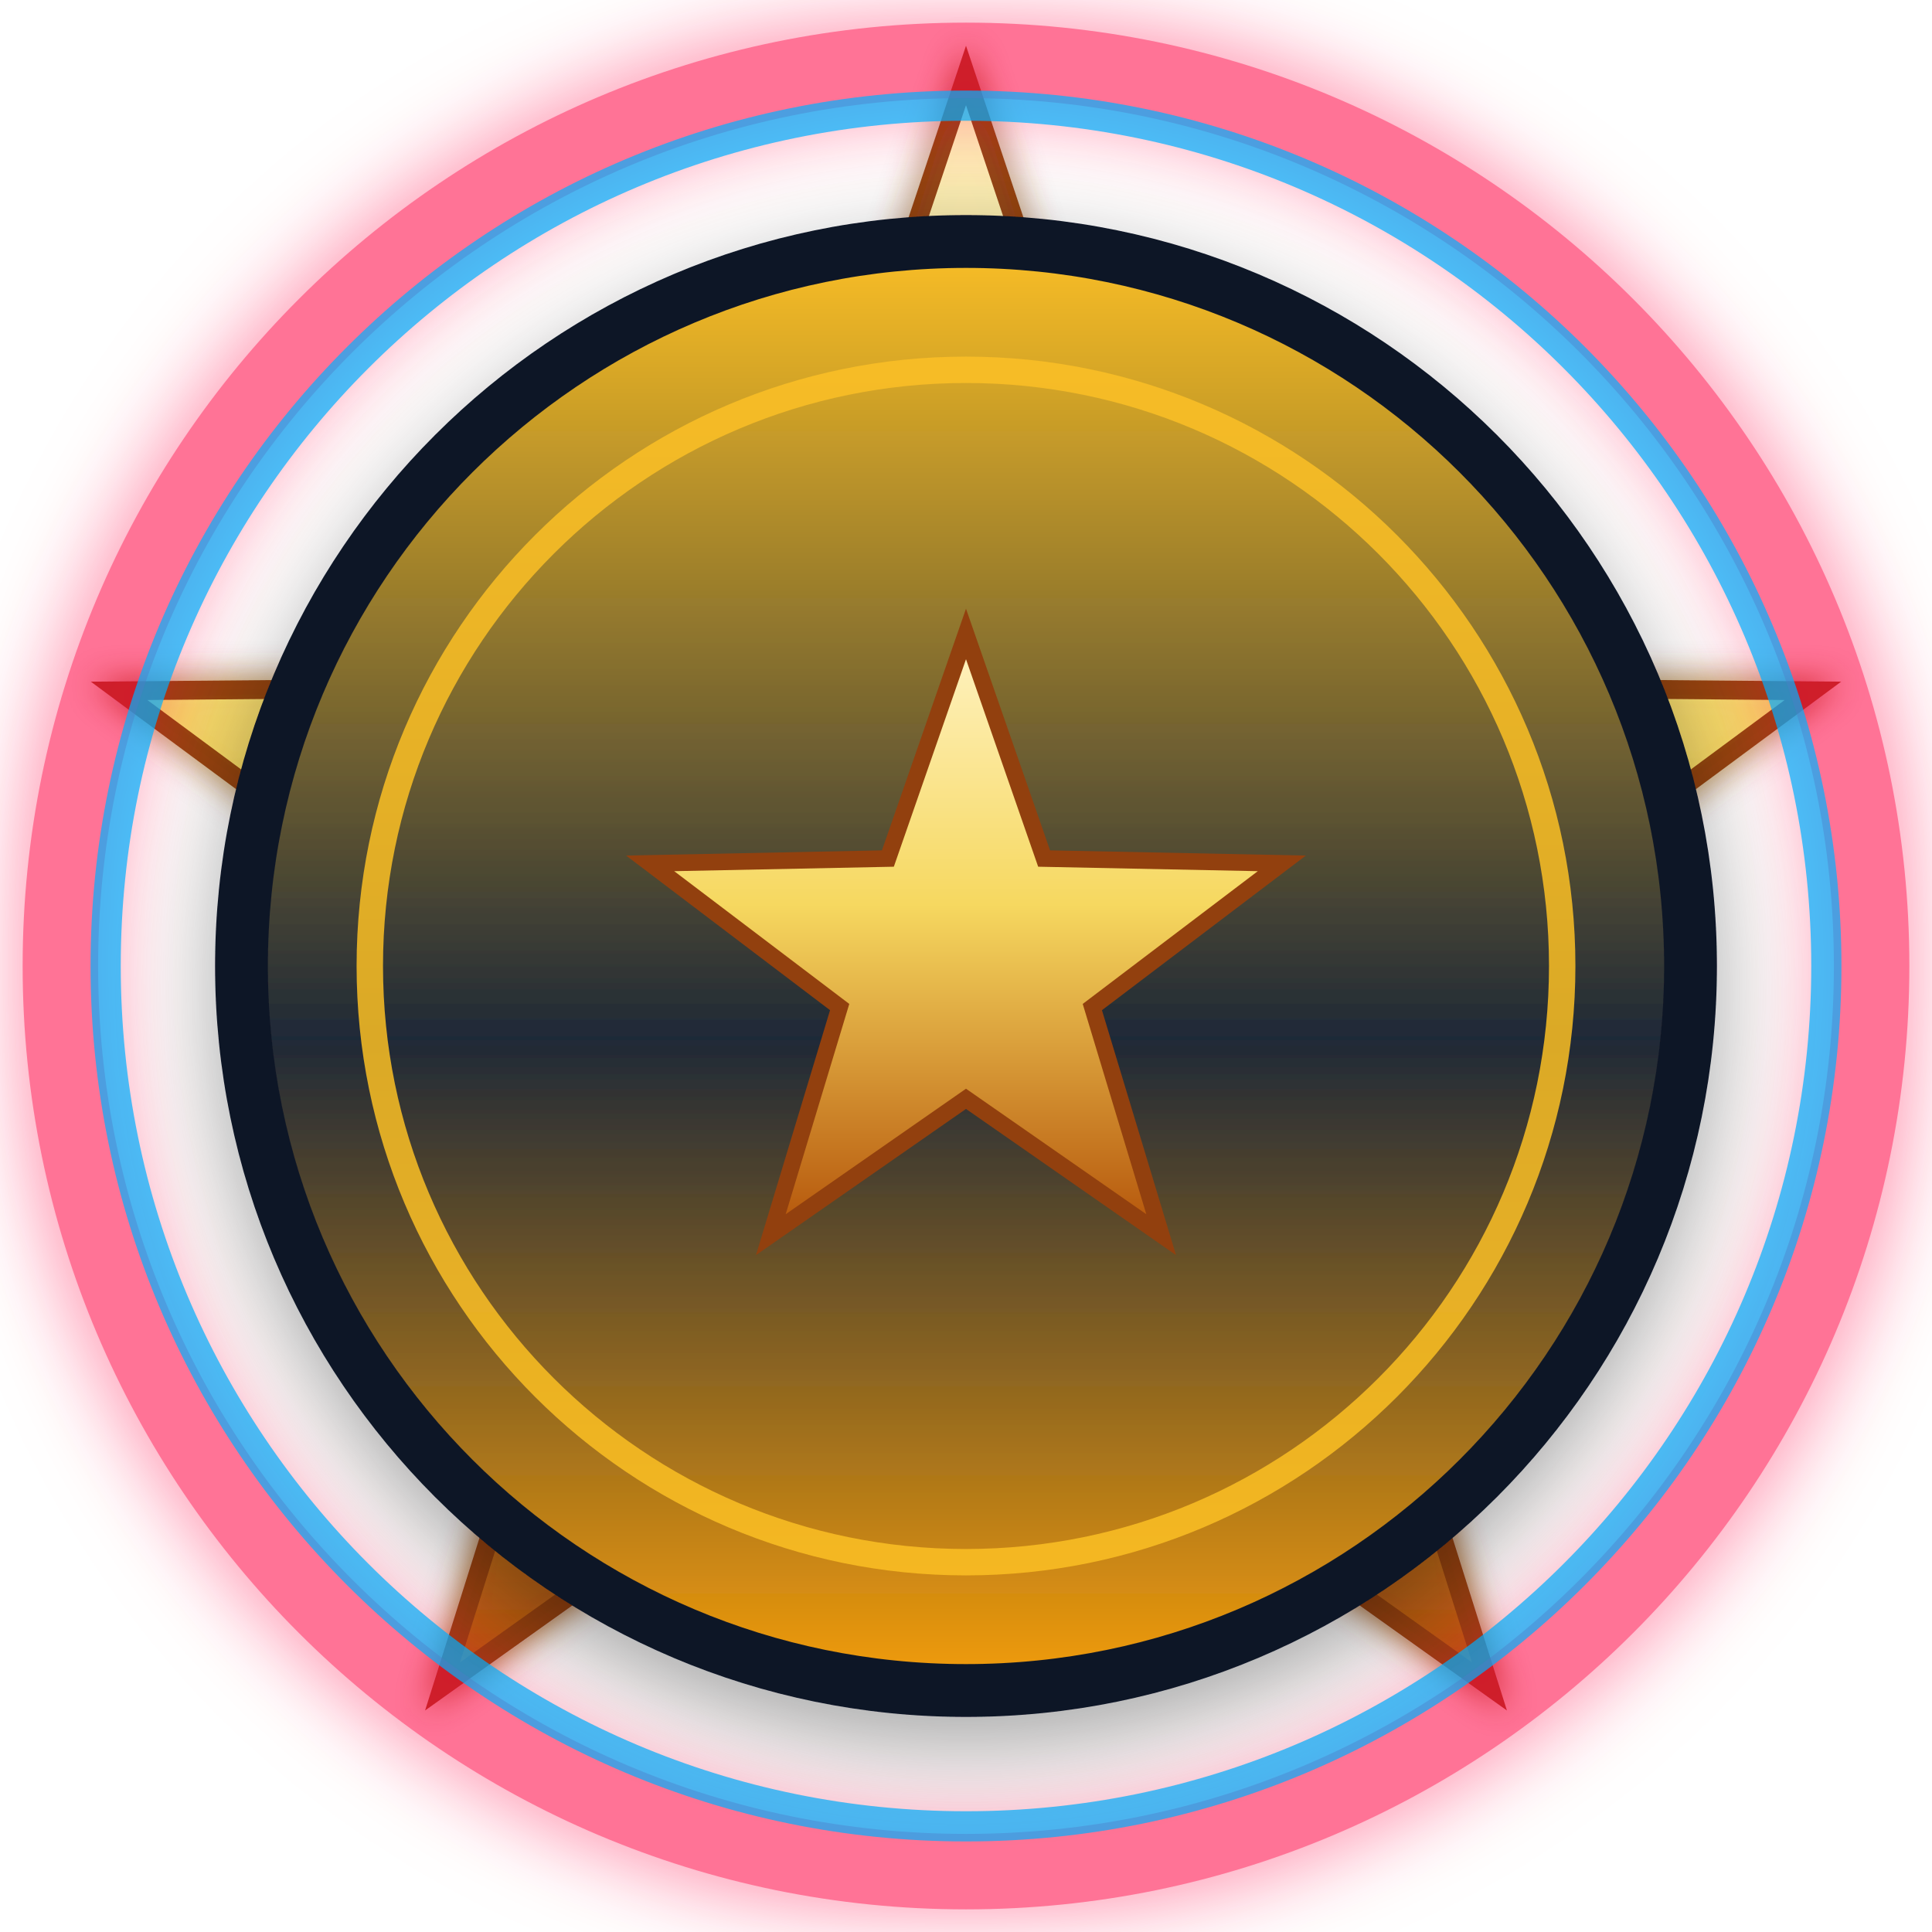
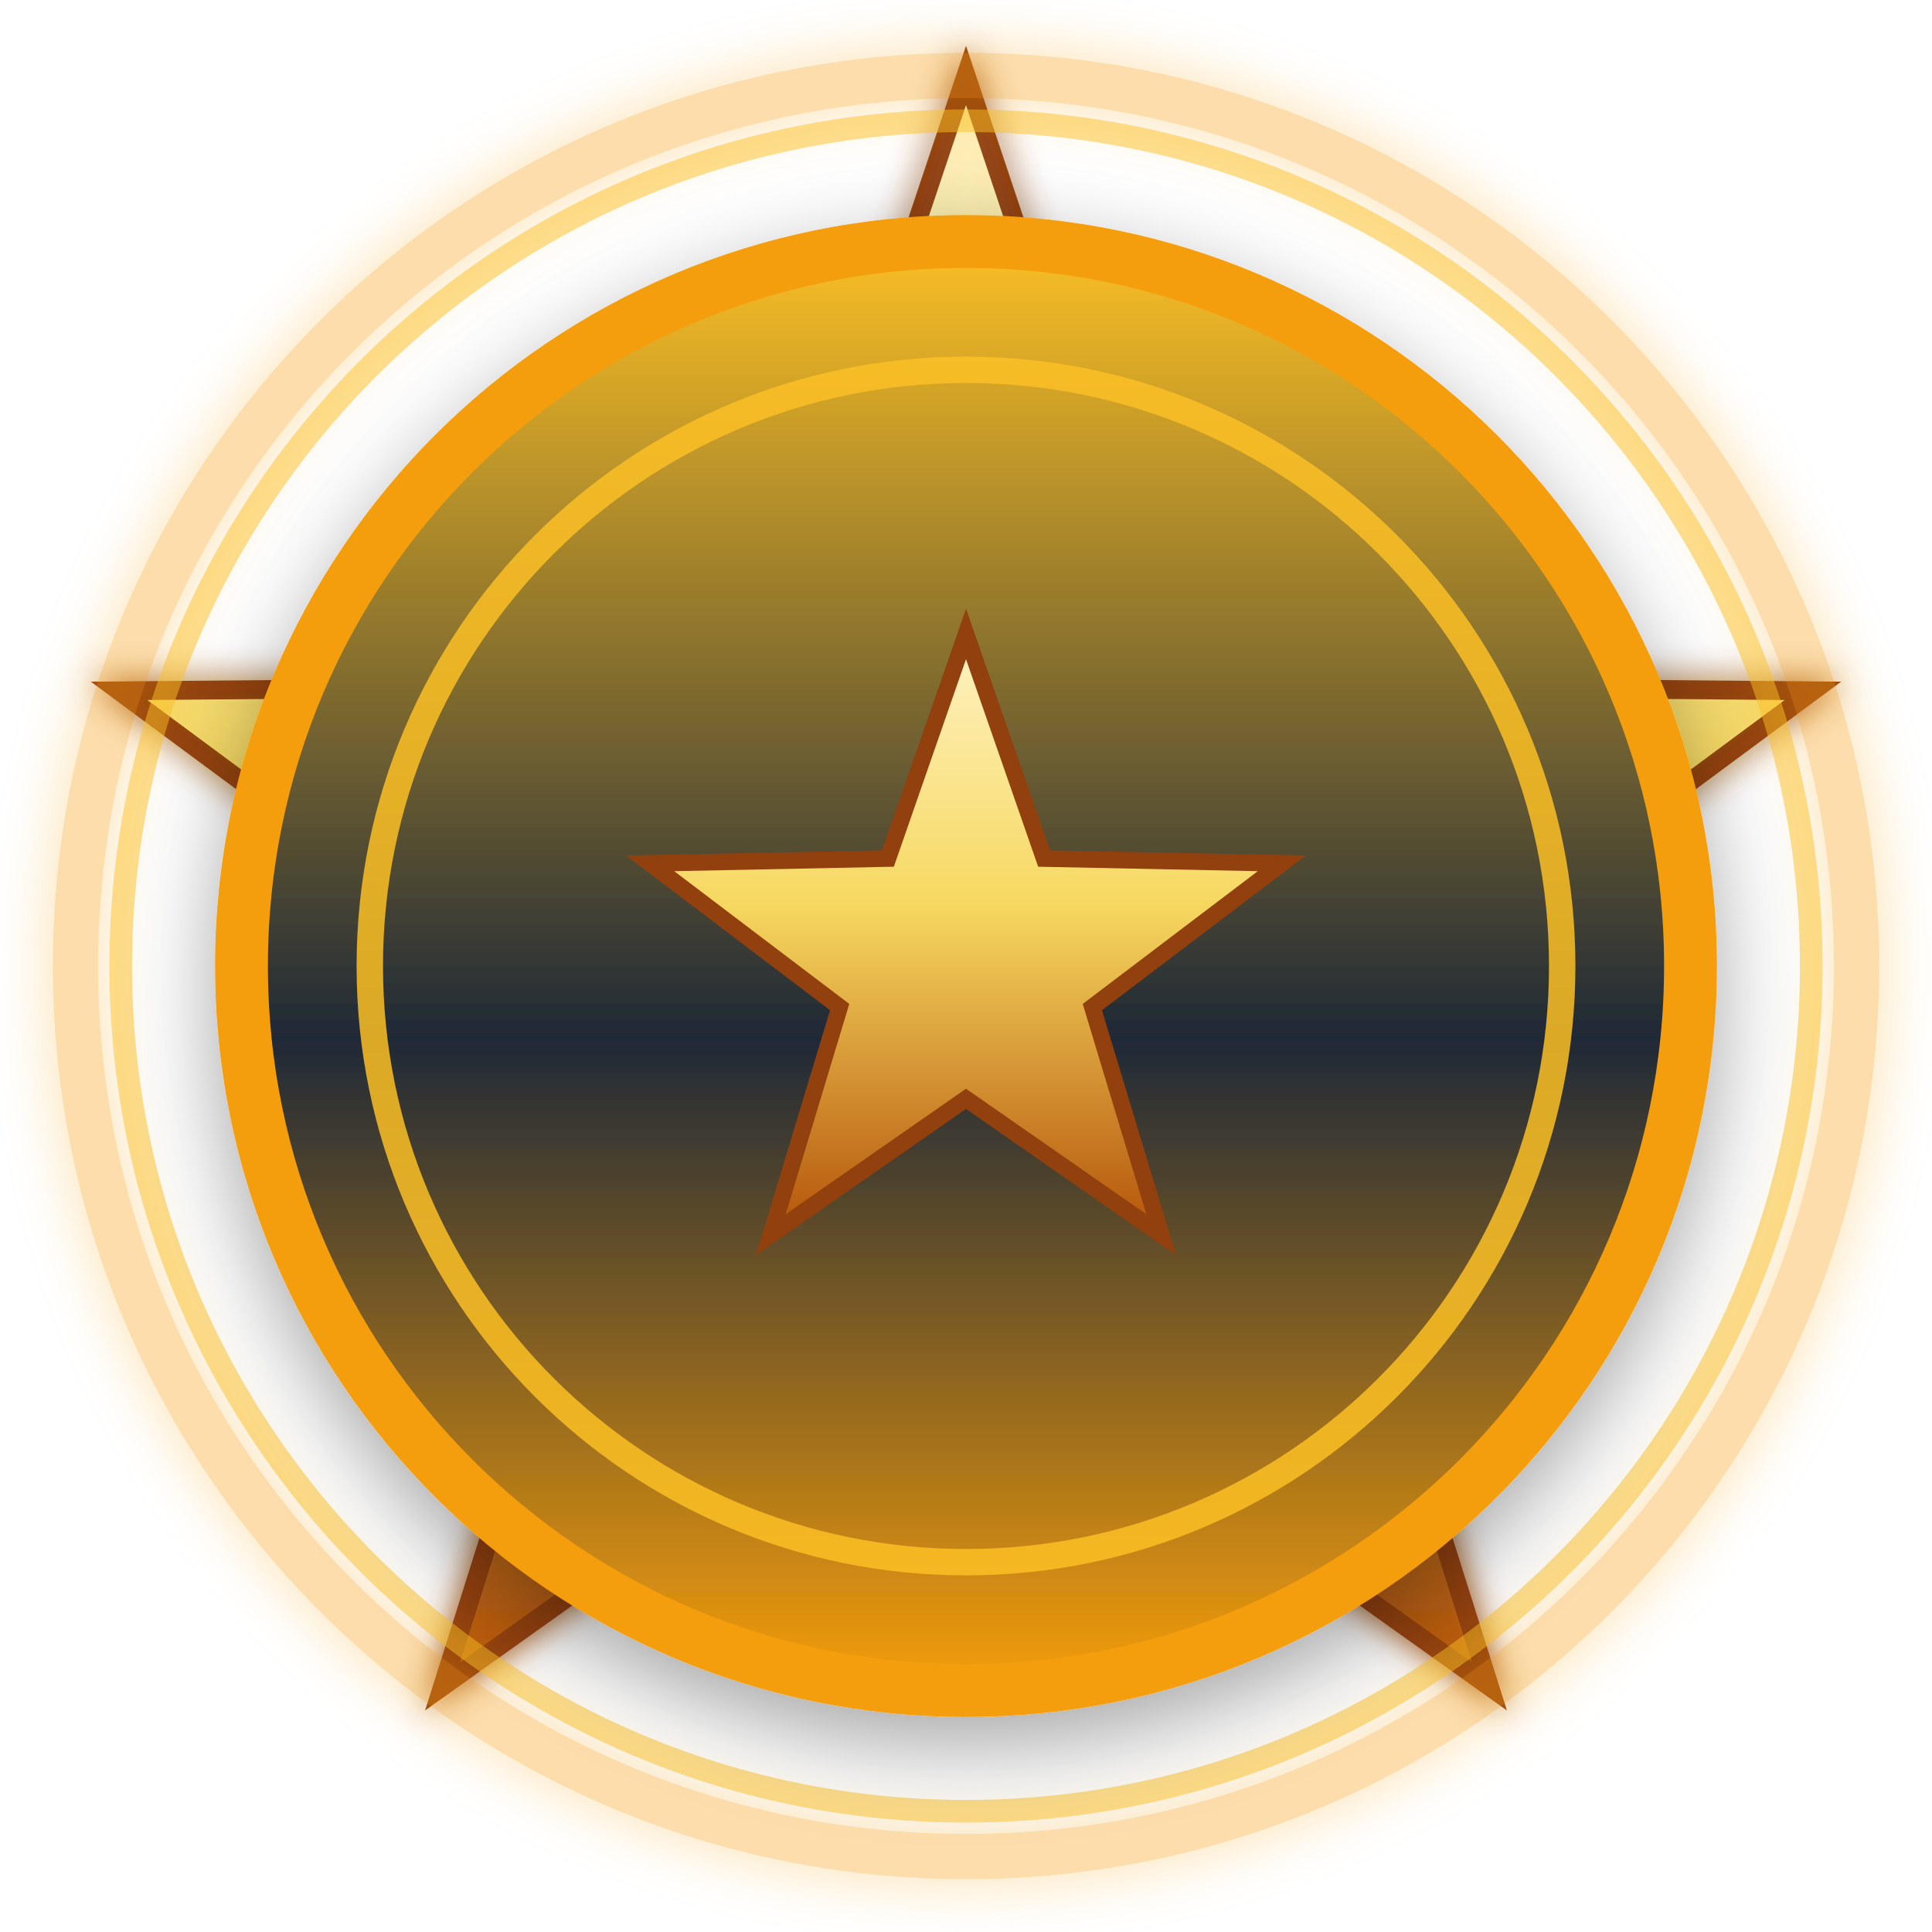
<svg xmlns="http://www.w3.org/2000/svg" width="256" height="256" viewBox="0 0 256 256" role="img" aria-label="PRO V badge">
  <defs>
    <linearGradient id="g" x1="0" y1="0" x2="0" y2="1">
      <stop offset="0%" stop-color="#FBBF24" />
      <stop offset="55%" stop-color="#1F2937" />
      <stop offset="100%" stop-color="#F59E0B" />
    </linearGradient>
-     <filter id="rainbowGlow" x="-60%" y="-60%" width="220%" height="220%">
-       <feGaussianBlur stdDeviation="6" result="blur" />
+     <filter id="glow" x="-50%" y="-50%" width="200%" height="200%">
+       <feGaussianBlur in="SourceGraphic" stdDeviation="4" result="blur" />
      <feMerge>
        <feMergeNode in="blur" />
        <feMergeNode in="SourceGraphic" />
      </feMerge>
    </filter>
    <linearGradient id="starMetal" x1="0" y1="0" x2="0" y2="1">
      <stop offset="0%" stop-color="#FFF3C4" />
      <stop offset="45%" stop-color="#F6D860" />
      <stop offset="100%" stop-color="#B45309" />
    </linearGradient>
    <filter id="starGlow" x="-30%" y="-30%" width="160%" height="160%">
      <feGaussianBlur stdDeviation="2.2" result="b" />
      <feMerge>
        <feMergeNode in="b" />
        <feMergeNode in="SourceGraphic" />
      </feMerge>
    </filter>
    <linearGradient id="innerStarMetal" x1="0" y1="0" x2="0" y2="1">
      <stop offset="0%" stop-color="#FFF3C4" />
      <stop offset="45%" stop-color="#F6D860" />
      <stop offset="100%" stop-color="#B45309" />
    </linearGradient>
    <filter id="shadow" x="-40%" y="-40%" width="180%" height="180%">
      <feDropShadow dx="0" dy="4" stdDeviation="6" flood-opacity="0.35" />
    </filter>
  </defs>
  <rect width="256" height="256" fill="none" />
  <g filter="url(#starGlow)">
    <g>
      <animateTransform attributeName="transform" type="rotate" values="0 128 128;360 128 128" dur="10s" repeatCount="indefinite" />
      <polygon points="128.00,10.00 155.04,90.79 240.22,91.54 171.75,142.21 197.36,223.46 128.00,174.00 58.64,223.46 84.25,142.21 15.78,91.54 100.96,90.79" fill="url(#starMetal)" stroke="#92400E" stroke-width="2.5" opacity="0.98" />
    </g>
  </g>
-   <circle cx="128" cy="128" r="120" fill="none" stroke="#ff0040" stroke-width="10" opacity="0.55" filter="url(#rainbowGlow)">
-     <animate attributeName="stroke" values="#ff0040;#ff8c00;#ffee00;#00c853;#00b0ff;#7c4dff;#ff0040" dur="3.2s" repeatCount="indefinite" />
-     <animate attributeName="opacity" values="0.35;0.9;0.35" dur="1.1s" repeatCount="indefinite" />
+   <circle cx="128" cy="128" r="118" fill="none" stroke="#F59E0B" stroke-width="6" opacity="0.35" filter="url(#glow)">
+     <animate attributeName="opacity" values="0.2;0.75;0.2" dur="2.4s" repeatCount="indefinite" />
+     <animate attributeName="r" values="114;122;114" dur="2.4s" repeatCount="indefinite" />
  </circle>
-   <circle cx="128" cy="128" r="114" fill="none" stroke="#00b0ff" stroke-width="4" opacity="0.7">
-     <animate attributeName="stroke" values="#00b0ff;#7c4dff;#ff0040;#ff8c00;#ffee00;#00c853;#00b0ff" dur="3.2s" repeatCount="indefinite" />
+   <circle cx="128" cy="128" r="112" fill="none" stroke="#FBBF24" stroke-width="3" opacity="0.5">
+     <animate attributeName="opacity" values="0.25;0.85;0.25" dur="2.4s" begin="0.3s" repeatCount="indefinite" />
  </circle>
  <g filter="url(#shadow)">
-     <circle cx="128" cy="128" r="96" fill="url(#g)" stroke="#111827" stroke-width="7" />
+     <circle cx="128" cy="128" r="96" fill="url(#g)" stroke="#F59E0B" stroke-width="7" />
    <circle cx="128" cy="128" r="79" fill="none" stroke="#FBBF24" stroke-width="3.5" opacity="0.85" />
  </g>
  <g>
    <polygon points="128.00,84.00 138.35,113.76 169.85,114.40 144.74,133.44 153.86,163.60 128.00,145.60 102.14,163.60 111.26,133.44 86.15,114.40 117.65,113.76" fill="url(#innerStarMetal)" stroke="#92400E" stroke-width="2.2" />
  </g>
</svg>
